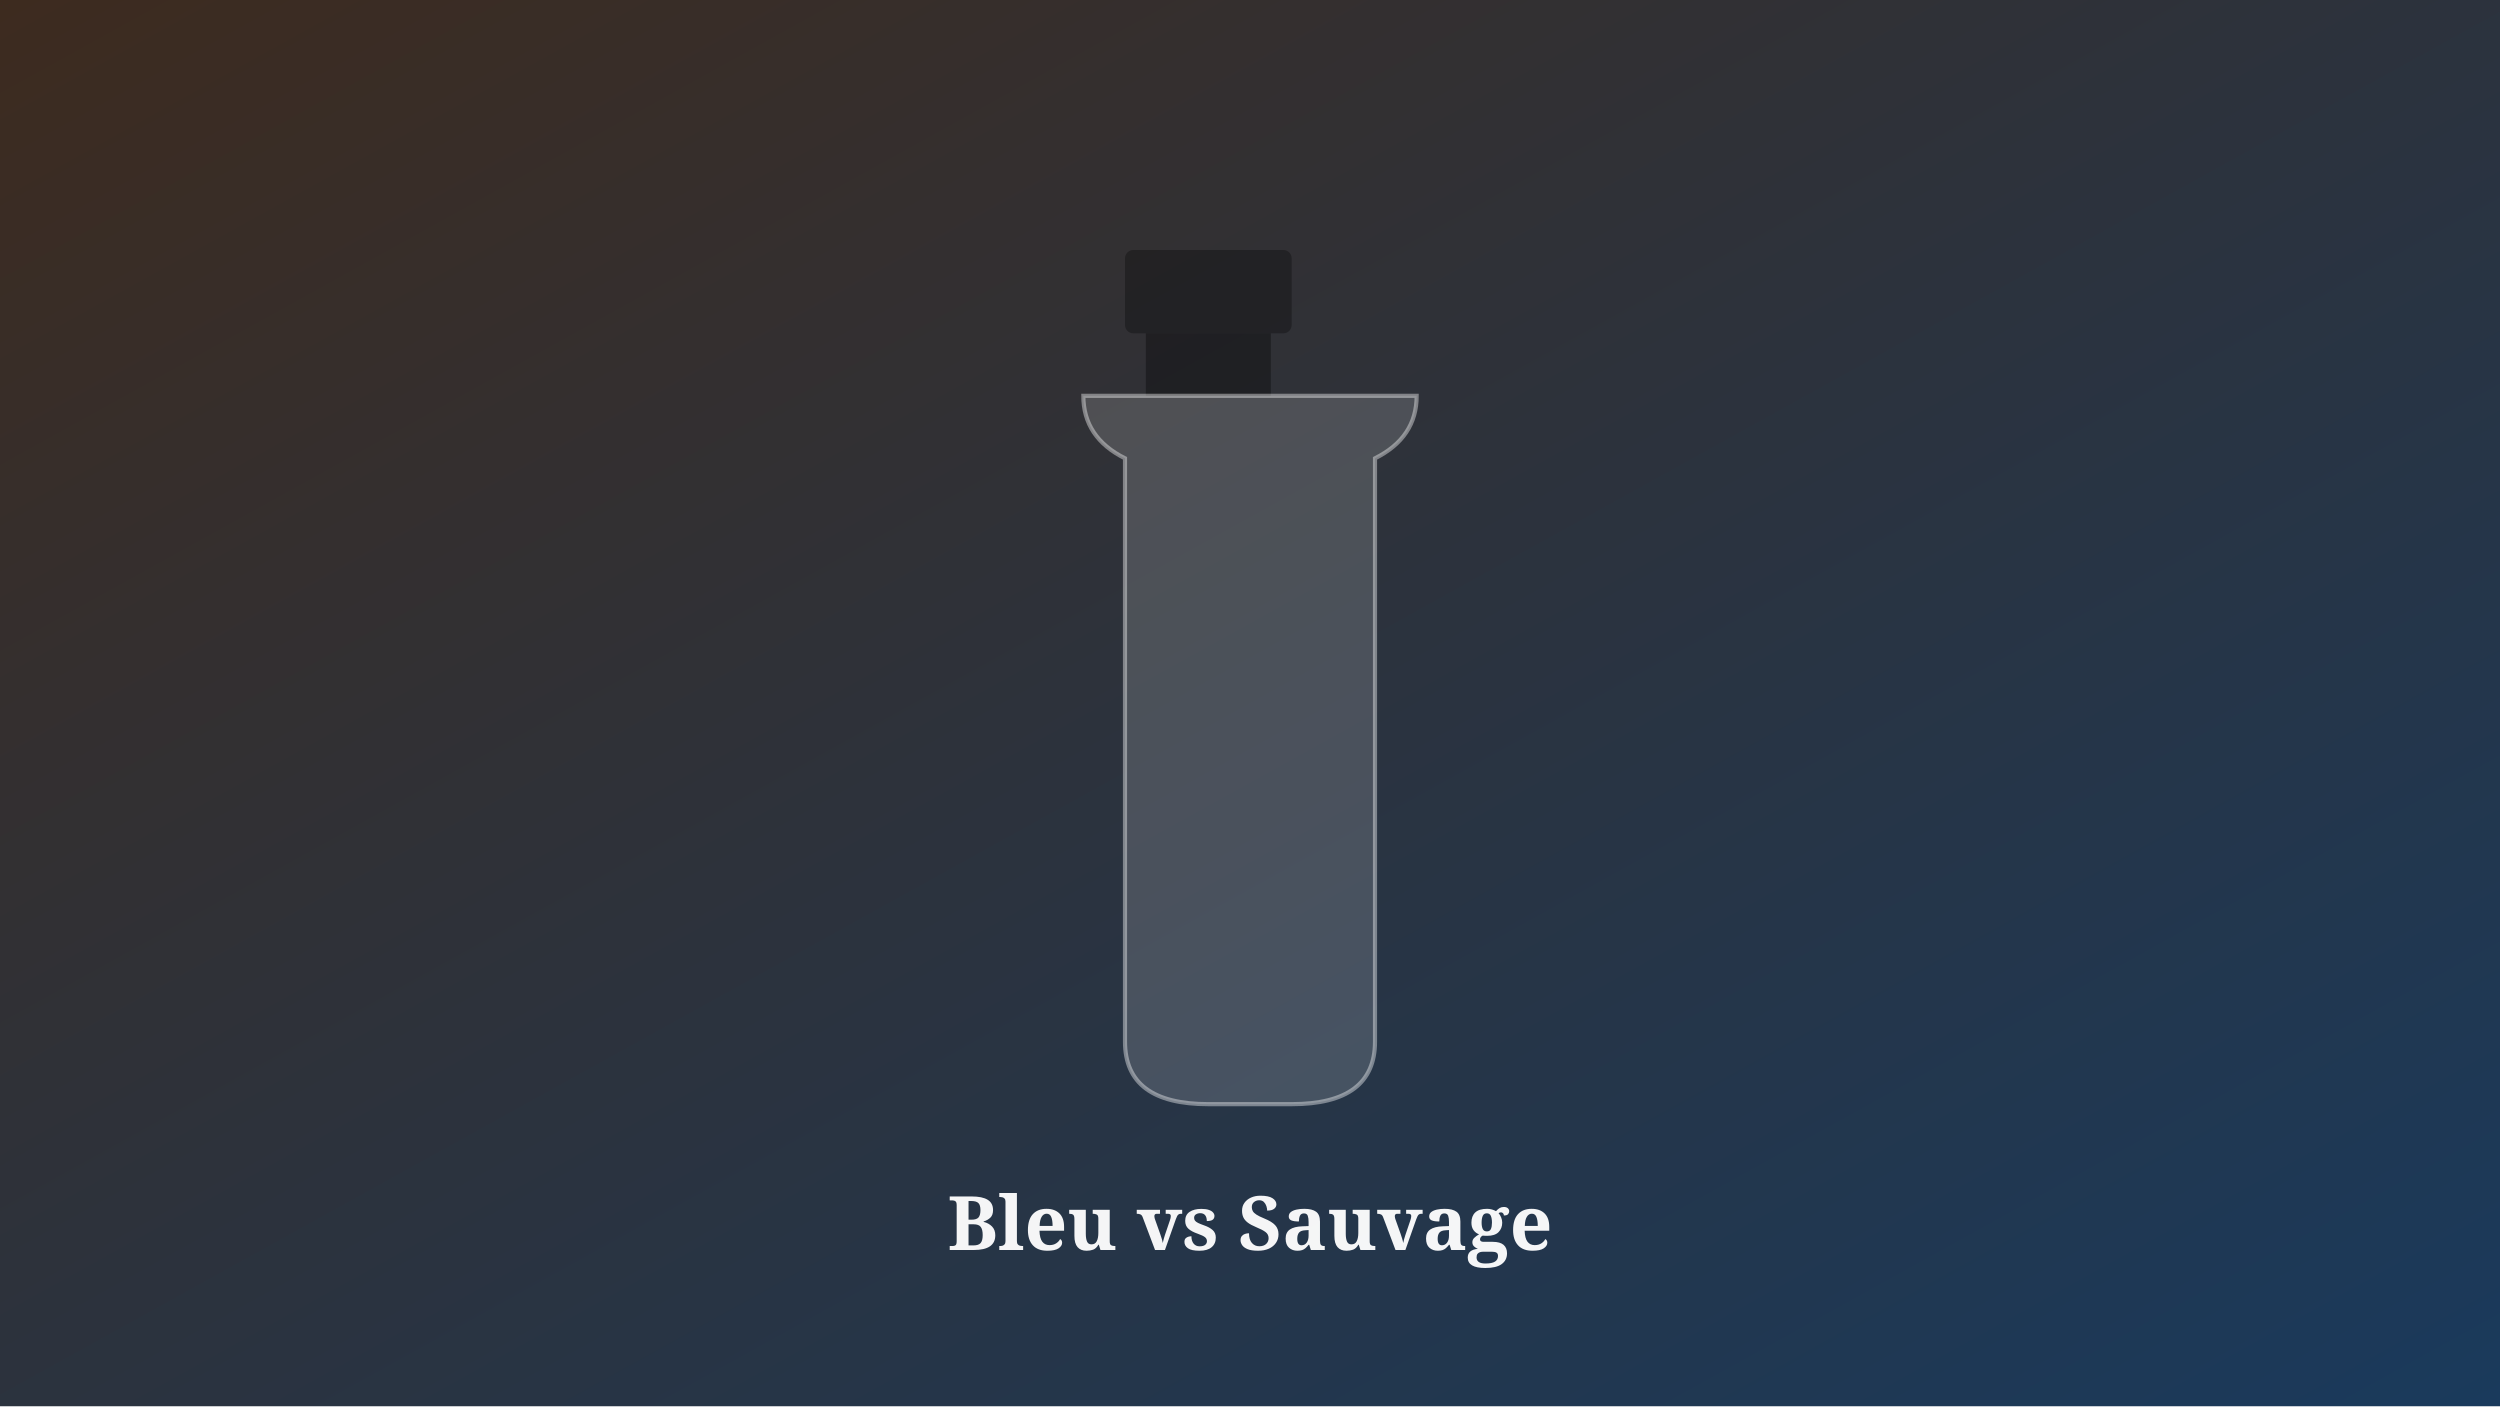
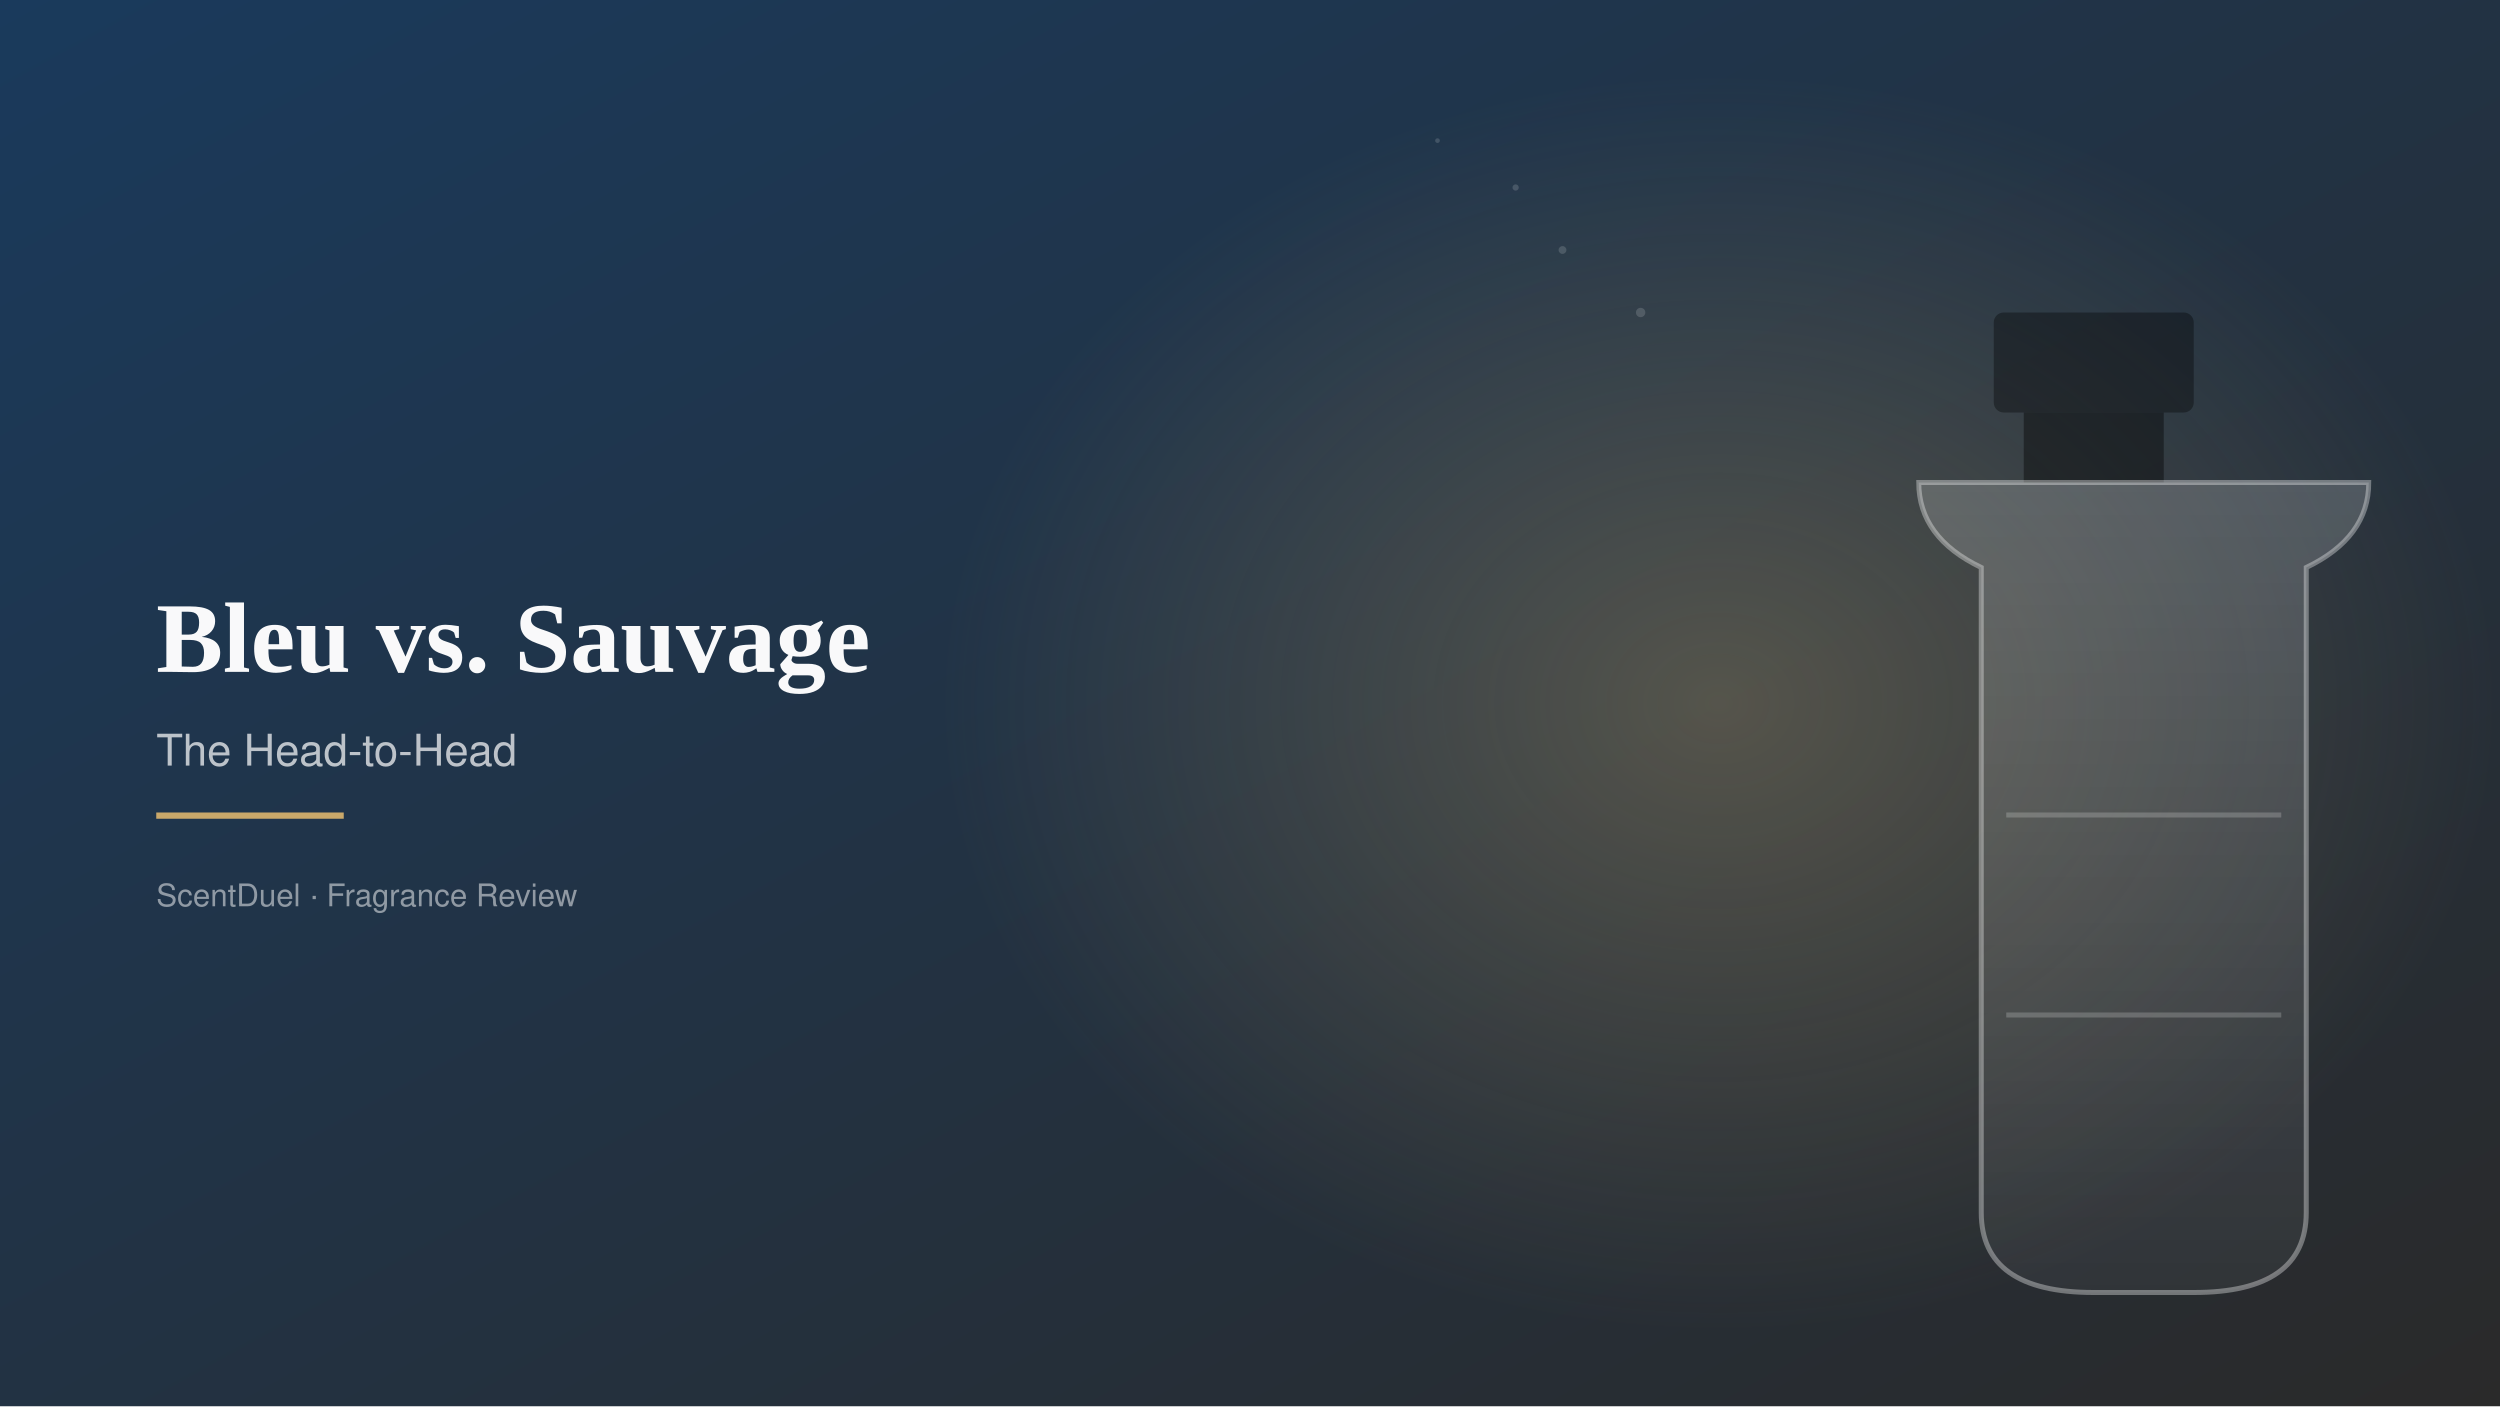
- <svg xmlns="http://www.w3.org/2000/svg" width="1200" height="675" viewBox="0 0 1200 675">
+ <svg xmlns="http://www.w3.org/2000/svg" width="1600" height="900" viewBox="0 0 1600 900">
  <defs>
    <linearGradient id="bg" x1="0" y1="0" x2="1" y2="1">
-       <stop offset="0%" stop-color="#3d2b1f" />
-       <stop offset="100%" stop-color="#1a3a5c" />
+       <stop offset="0%" stop-color="#1a3a5c" />
+       <stop offset="100%" stop-color="#2a2a2a" />
    </linearGradient>
+     <linearGradient id="btl" x1="0" y1="0" x2="0" y2="1">
+       <stop offset="0%" stop-color="rgba(255,255,255,0.18)" />
+       <stop offset="100%" stop-color="rgba(255,255,255,0.04)" />
+     </linearGradient>
+     <radialGradient id="glow" cx="0.5" cy="0.5" r="0.5">
+       <stop offset="0%" stop-color="#c9a86a" stop-opacity="0.3" />
+       <stop offset="100%" stop-color="#c9a86a" stop-opacity="0" />
+     </radialGradient>
  </defs>
-   <rect width="1200" height="675" fill="url(#bg)" />
-   <g transform="translate(480,120)">
-     <rect x="60" y="0" width="80" height="40" rx="4" fill="rgba(0,0,0,0.3)" />
-     <rect x="70" y="40" width="60" height="30" fill="rgba(0,0,0,0.35)" />
-     <path d="M 40 70 Q 40 90 60 100 L 60 380 Q 60 410 100 410 L 140 410 Q 180 410 180 380 L 180 100 Q 200 90 200 70 Z" fill="rgba(255,255,255,0.15)" stroke="rgba(255,255,255,0.4)" stroke-width="2" />
+   <rect width="1600" height="900" fill="url(#bg)" />
+   <ellipse cx="1100" cy="450" rx="500" ry="400" fill="url(#glow)" />
+   <g transform="translate(1180,200) scale(1.6)">
+     <rect x="60" y="0" width="80" height="40" rx="4" fill="rgba(0,0,0,0.35)" />
+     <rect x="72" y="40" width="56" height="28" fill="rgba(0,0,0,0.4)" />
+     <path d="M 30 68 Q 30 90 55 102 L 55 360 Q 55 392 100 392 L 140 392 Q 185 392 185 360 L 185 102 Q 210 90 210 68 Z" fill="url(#btl)" stroke="rgba(255,255,255,0.35)" stroke-width="2" />
+     <rect x="65" y="200" width="110" height="2" fill="rgba(255,255,255,0.2)" />
+     <rect x="65" y="280" width="110" height="2" fill="rgba(255,255,255,0.2)" />
  </g>
-   <text x="600" y="600" font-family="Georgia, serif" font-size="36" font-weight="bold" fill="rgba(255,255,255,0.95)" text-anchor="middle">Bleu vs Sauvage</text>
+   <g fill="rgba(255,255,255,0.15)">
+     <circle cx="1050" cy="200" r="3" />
+     <circle cx="1000" cy="160" r="2.5" />
+     <circle cx="970" cy="120" r="2" />
+     <circle cx="920" cy="90" r="1.5" />
+   </g>
+   <text x="100" y="430" font-family="Georgia, 'Times New Roman', serif" font-size="64" font-weight="bold" fill="rgba(255,255,255,0.97)">Bleu vs. Sauvage</text>
+   <text x="100" y="490" font-family="Helvetica, Arial, sans-serif" font-size="28" fill="rgba(255,255,255,0.7)">The Head-to-Head</text>
+   <rect x="100" y="520" width="120" height="4" fill="#c9a86a" />
+   <text x="100" y="580" font-family="Helvetica, Arial, sans-serif" font-size="20" fill="rgba(255,255,255,0.5)">ScentDuel · Fragrance Review</text>
</svg>
